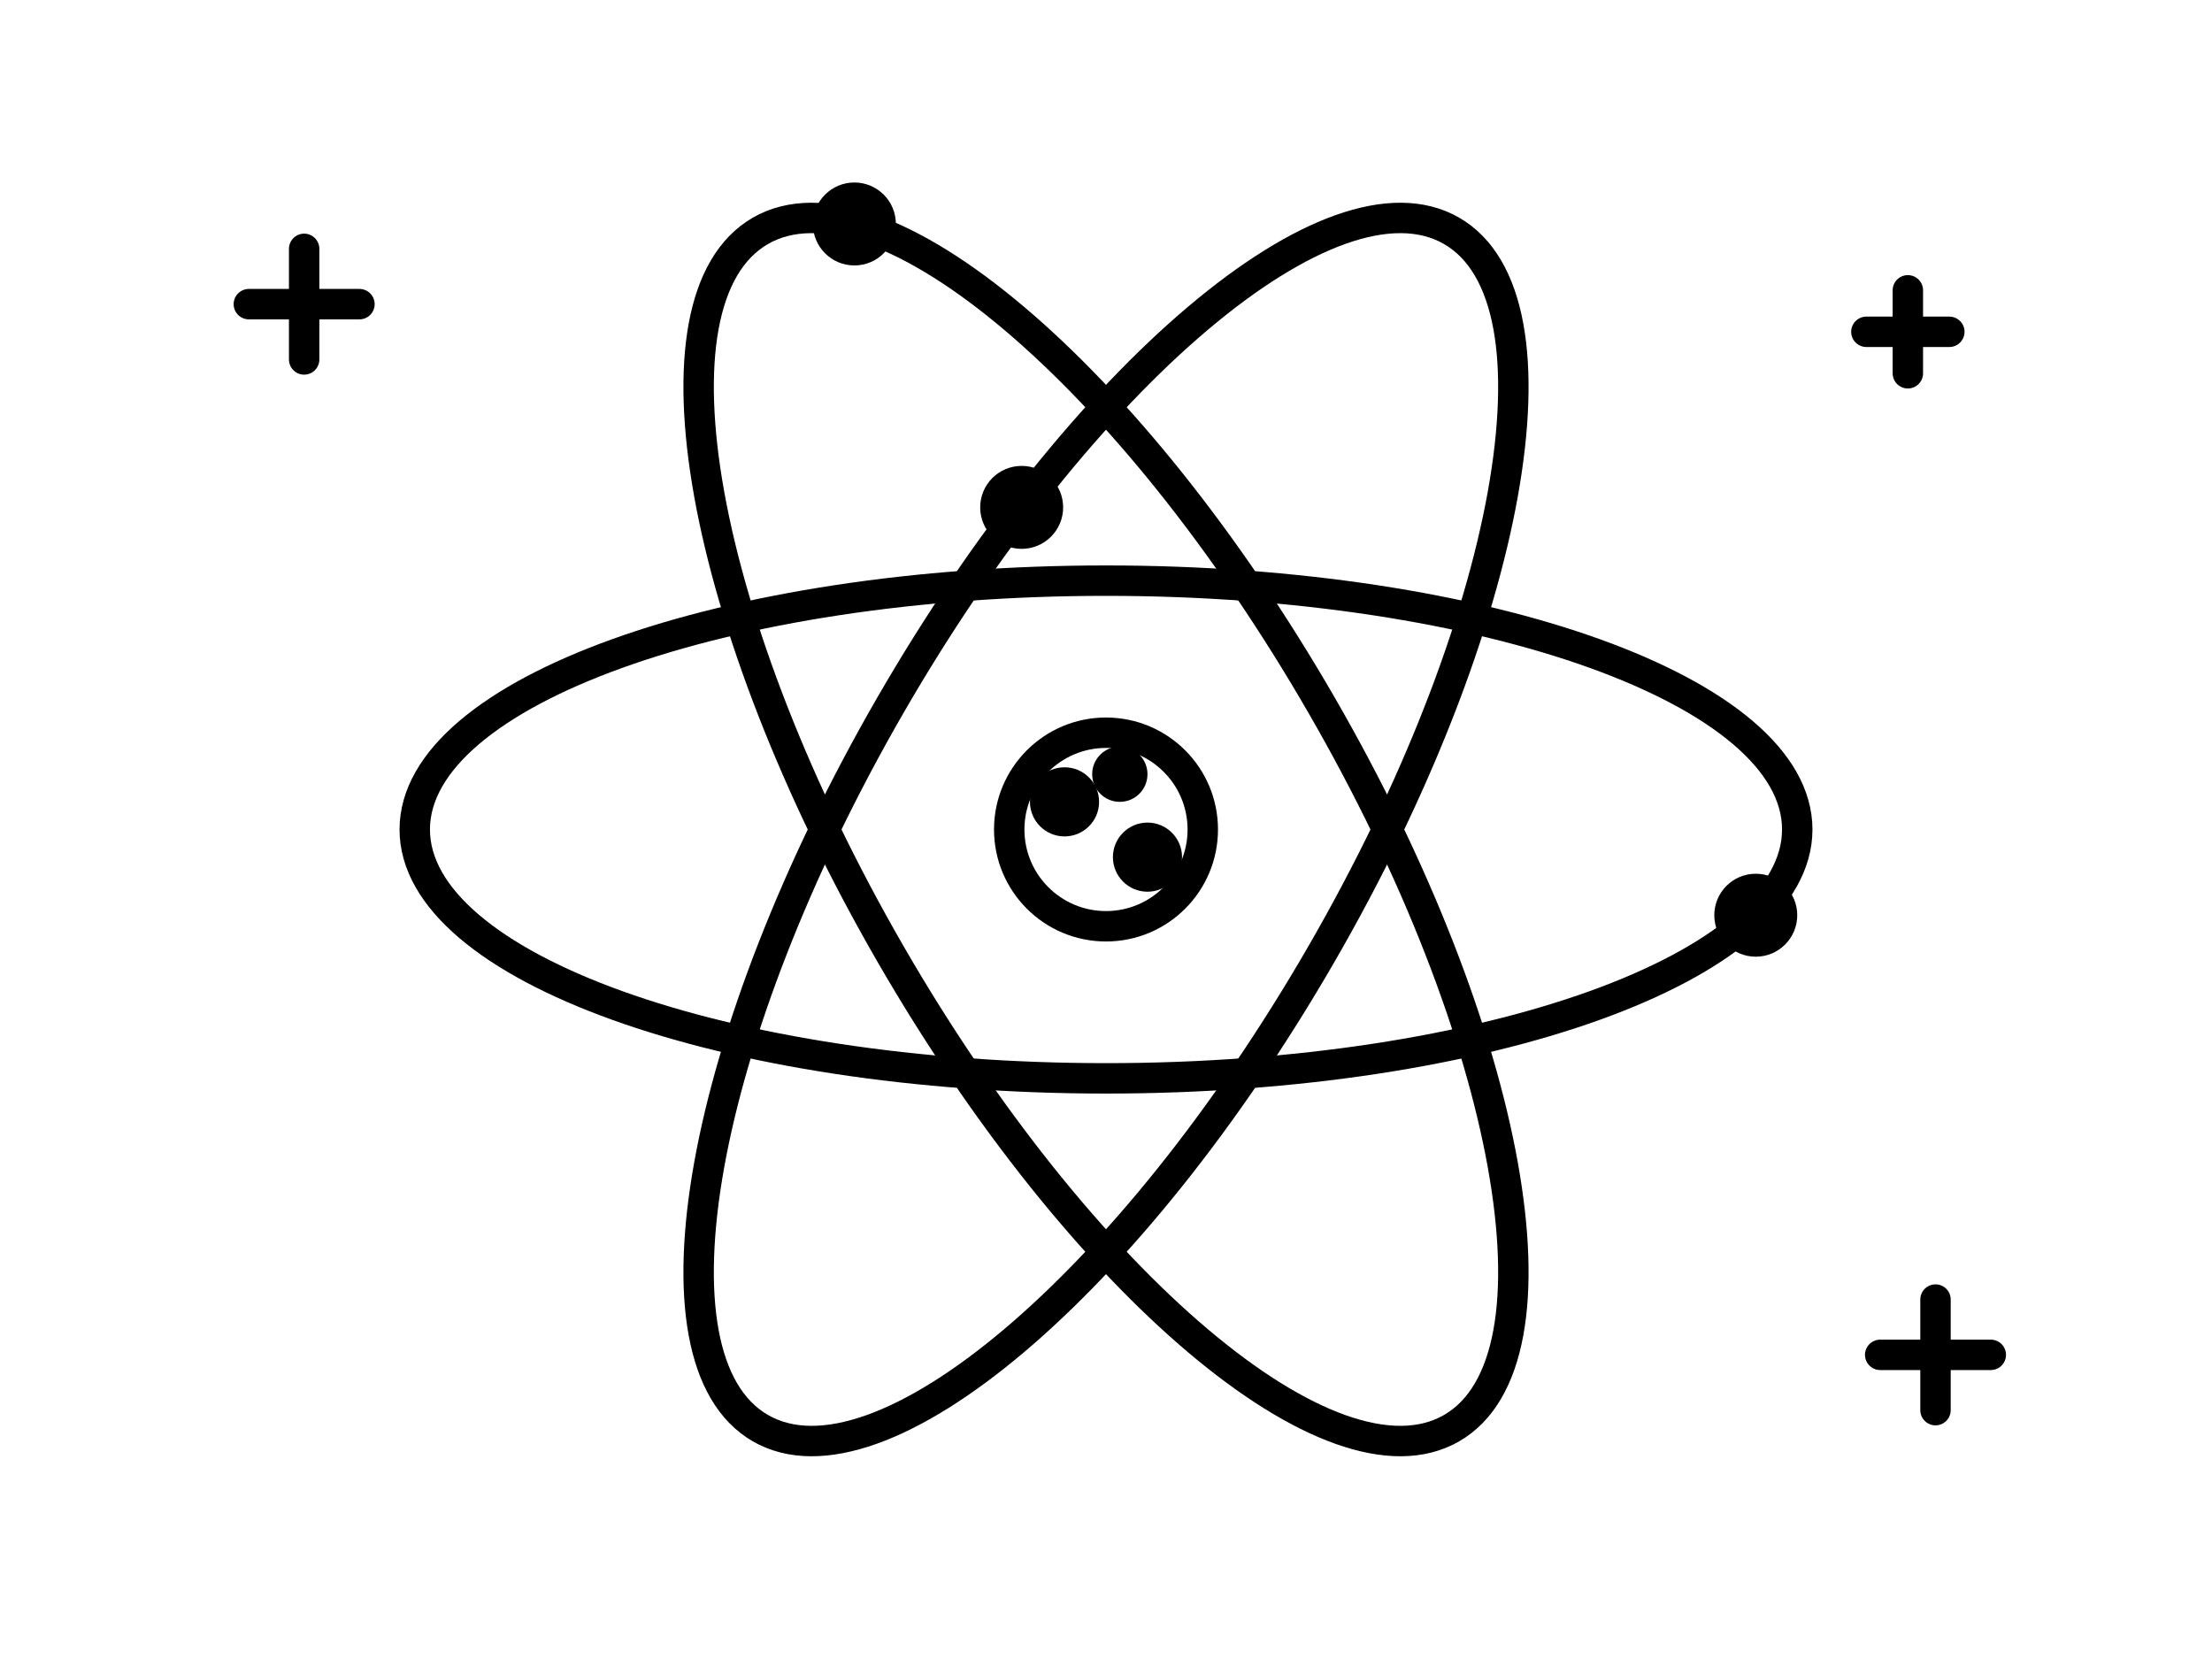
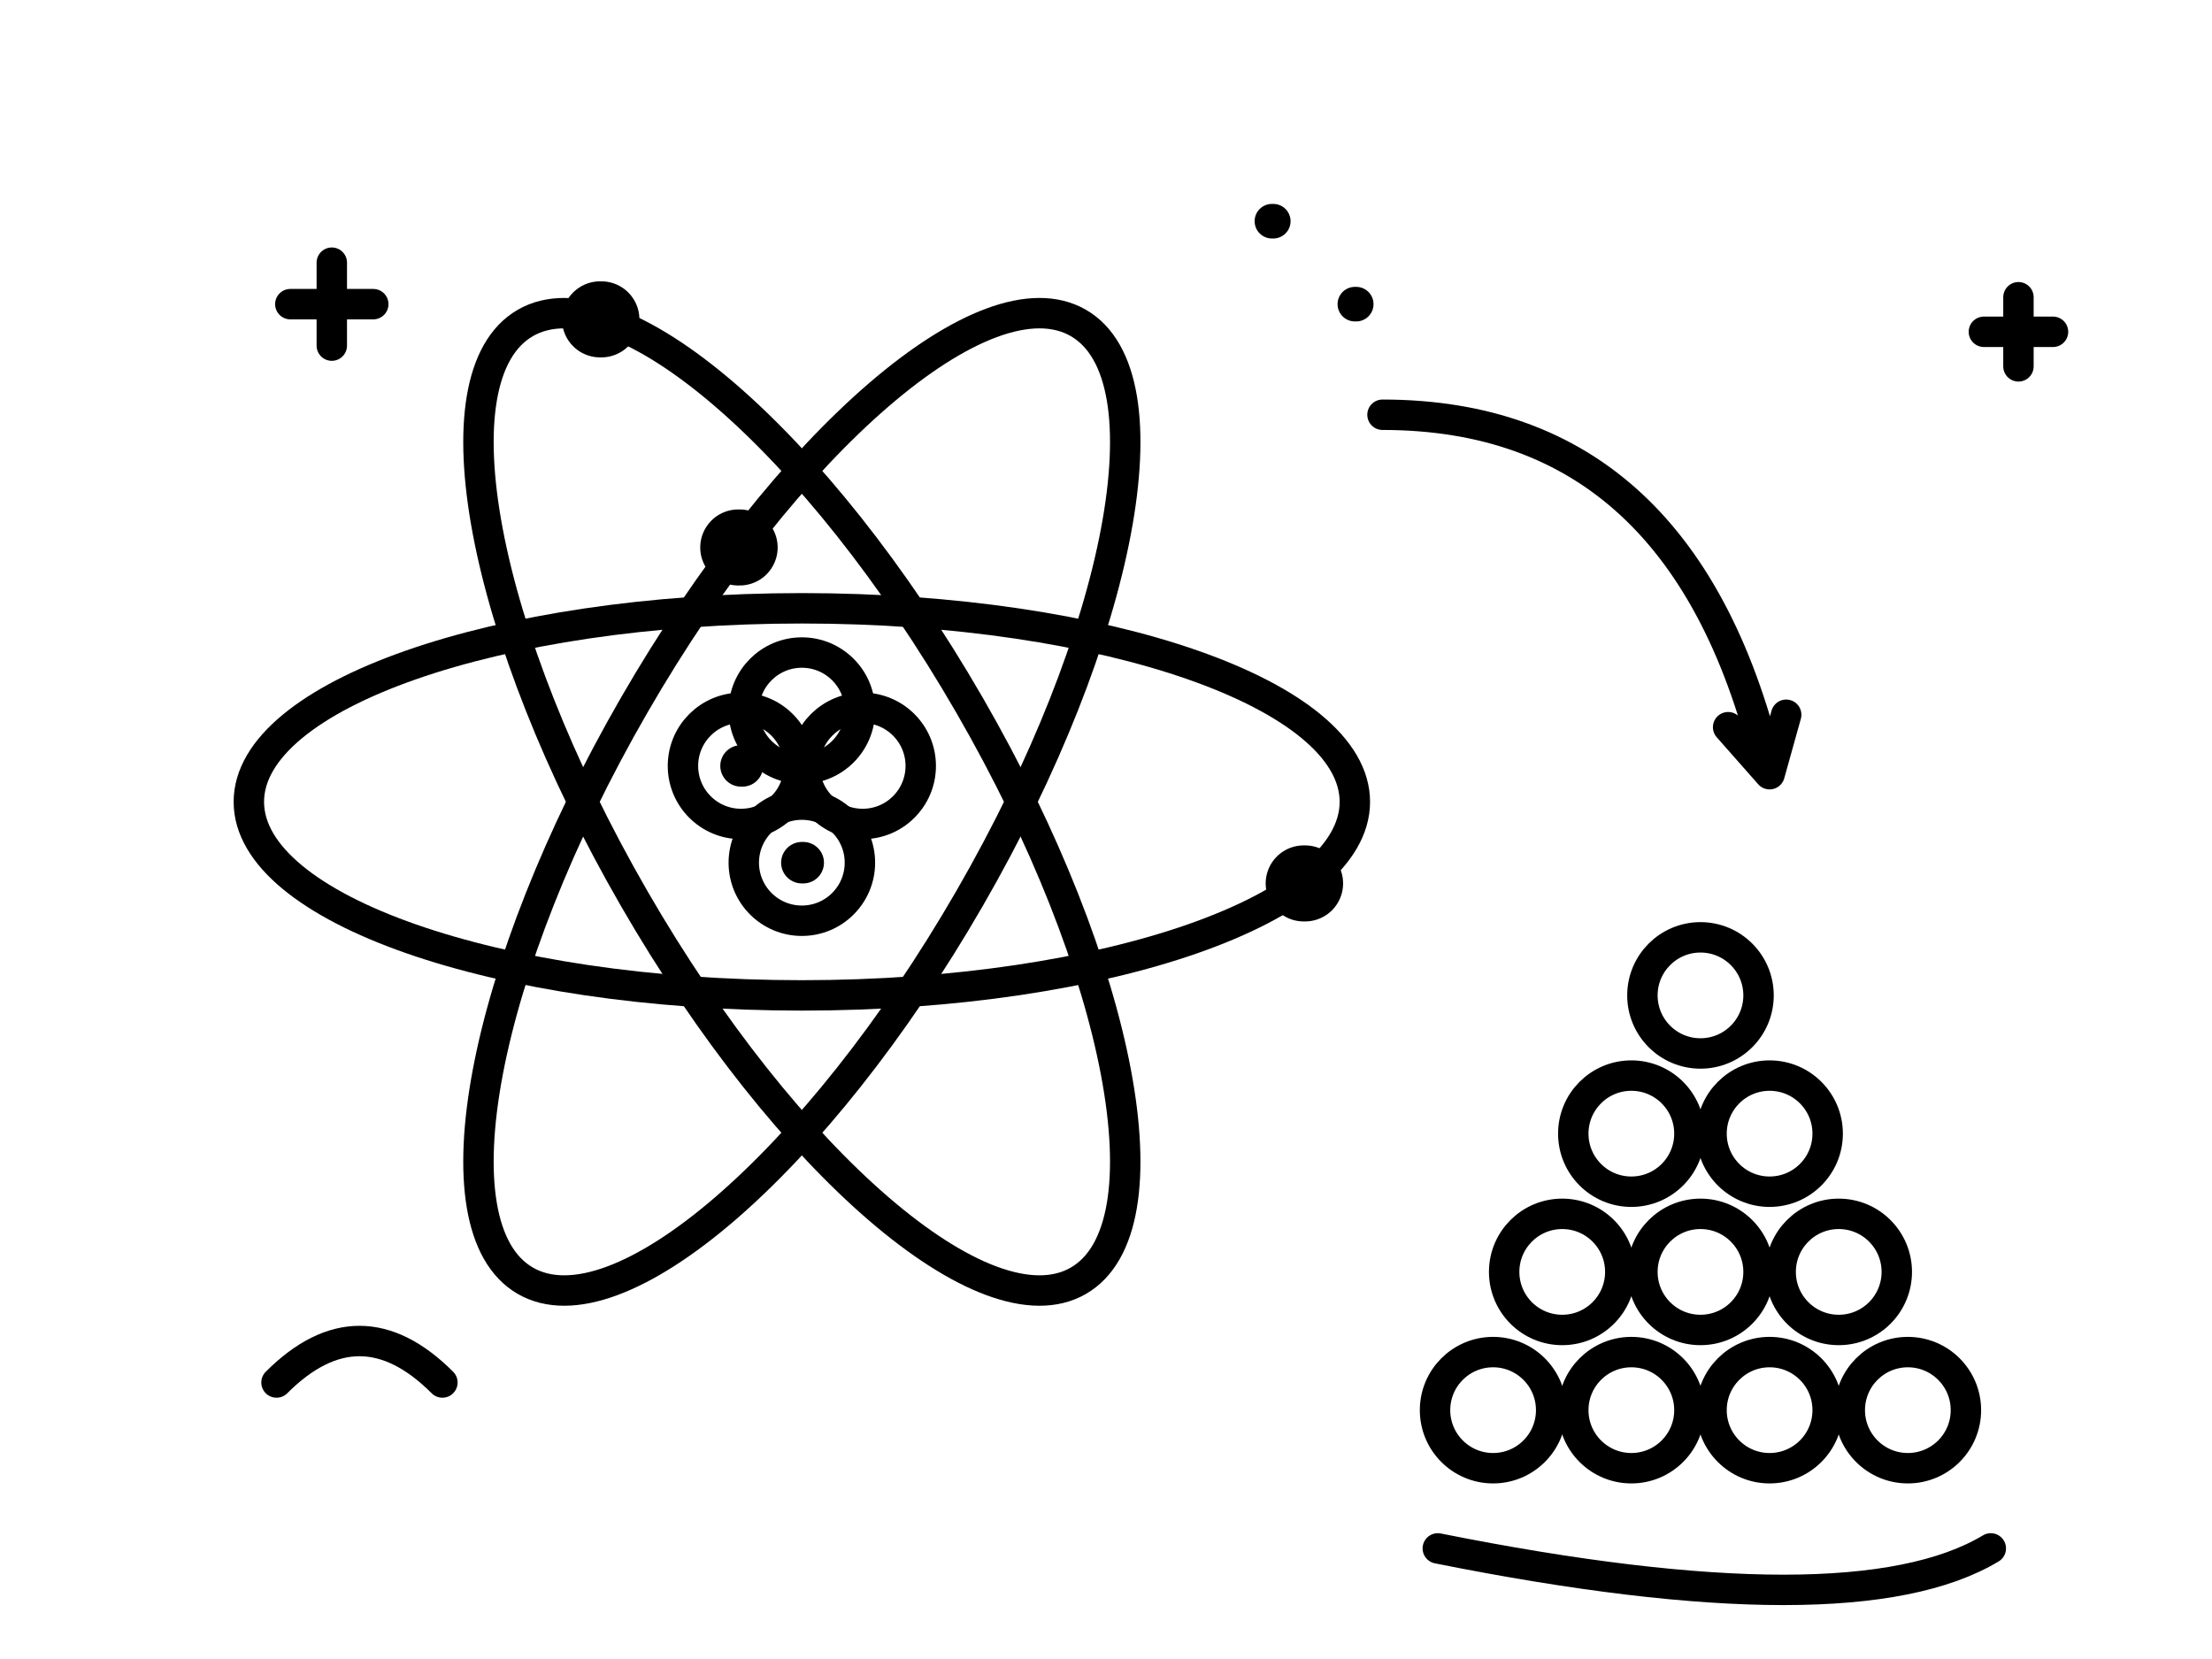
<svg xmlns="http://www.w3.org/2000/svg" viewBox="0 0 160 120" fill="none" stroke="#000" stroke-width="2.2" stroke-linecap="round" stroke-linejoin="round">
-   <circle cx="80" cy="60" r="7" />
-   <circle cx="77" cy="58" r="2.5" fill="#000" stroke="none" />
-   <circle cx="83" cy="62" r="2.5" fill="#000" stroke="none" />
-   <circle cx="81" cy="56" r="2" fill="#000" stroke="none" />
-   <ellipse cx="80" cy="60" rx="50" ry="18" transform="rotate(0 80 60)" />
-   <ellipse cx="80" cy="60" rx="50" ry="18" transform="rotate(60 80 60)" />
-   <ellipse cx="80" cy="60" rx="50" ry="18" transform="rotate(120 80 60)" />
-   <circle cx="127.0" cy="66.2" r="3" fill="#000" stroke="none" />
-   <circle cx="61.8" cy="16.2" r="3" fill="#000" stroke="none" />
-   <circle cx="73.9" cy="36.7" r="3" fill="#000" stroke="none" />
-   <path d="M22 18V26M18 22H26" />
-   <path d="M140 94V102M136 98H144" />
-   <path d="M138 21V27M135 24H141" />
+   <ellipse cx="58" cy="58" rx="40" ry="14" />
+   <ellipse cx="58" cy="58" rx="40" ry="14" transform="rotate(60 58 58)" />
+   <ellipse cx="58" cy="58" rx="40" ry="14" transform="rotate(120 58 58)" />
+   <path d="M94.3 63.9h.1M43.4 23.1h.1M53.4 39.6h.1" stroke-width="5.5" />
+   <circle cx="53.6" cy="55.4" r="4.2" />
+   <circle cx="62.4" cy="55.4" r="4.2" />
+   <circle cx="58" cy="62.4" r="4.2" />
+   <circle cx="58" cy="51.4" r="4.2" />
+   <path d="M53.6 55.4h.1M58 62.4h.1" stroke-width="3" />
+   <circle cx="108" cy="102" r="4.2" />
+   <circle cx="118" cy="102" r="4.2" />
+   <circle cx="128" cy="102" r="4.2" />
+   <circle cx="138" cy="102" r="4.2" />
+   <circle cx="113" cy="92" r="4.2" />
+   <circle cx="123" cy="92" r="4.2" />
+   <circle cx="133" cy="92" r="4.2" />
+   <circle cx="118" cy="82" r="4.2" />
+   <circle cx="128" cy="82" r="4.2" />
+   <circle cx="123" cy="72" r="4.2" />
+   <path d="M100 30Q122 30 128 56M129.2 51.7L128 56L125 52.6" />
+   <path d="M104 112q30 6 40 0" />
+   <path d="M24 19V25M21 22H27" />
+   <path d="M146 21.5V26.5M143.5 24H148.5" />
+   <path d="M20 100q6 -6 12 0" />
+   <path d="M92 16h.1M98 22h.1" stroke-width="2.5" />
</svg>
